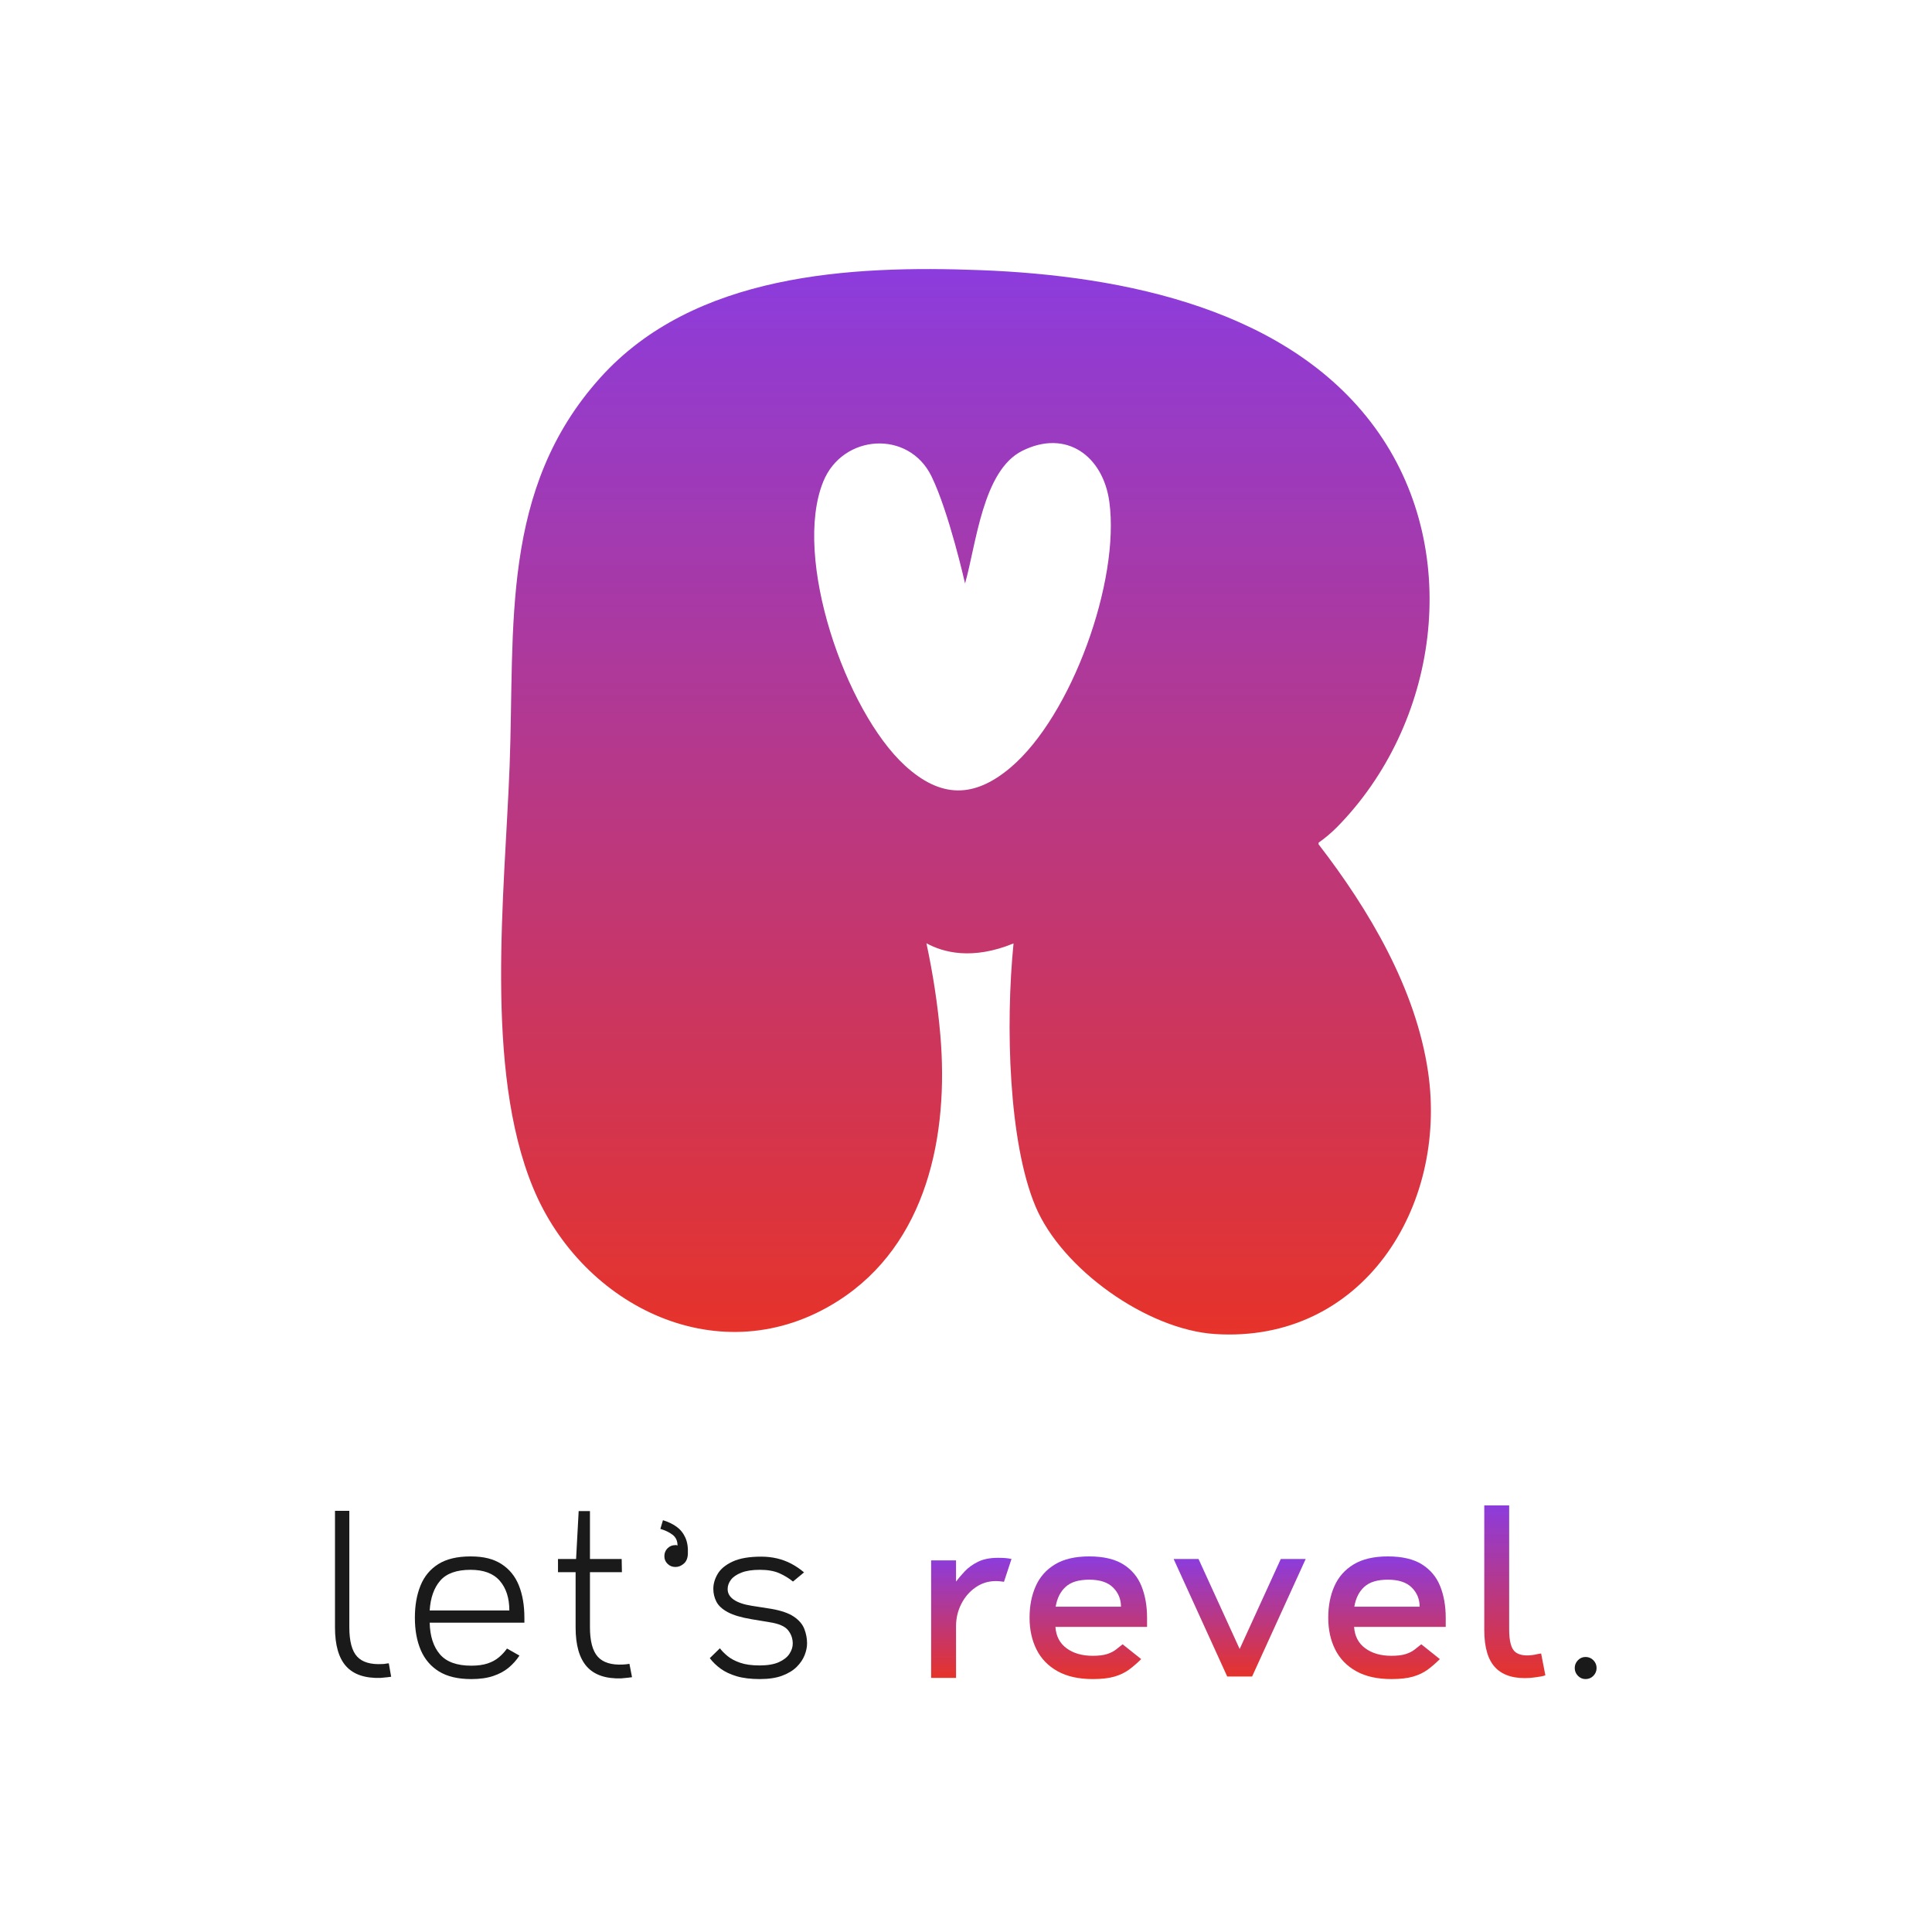
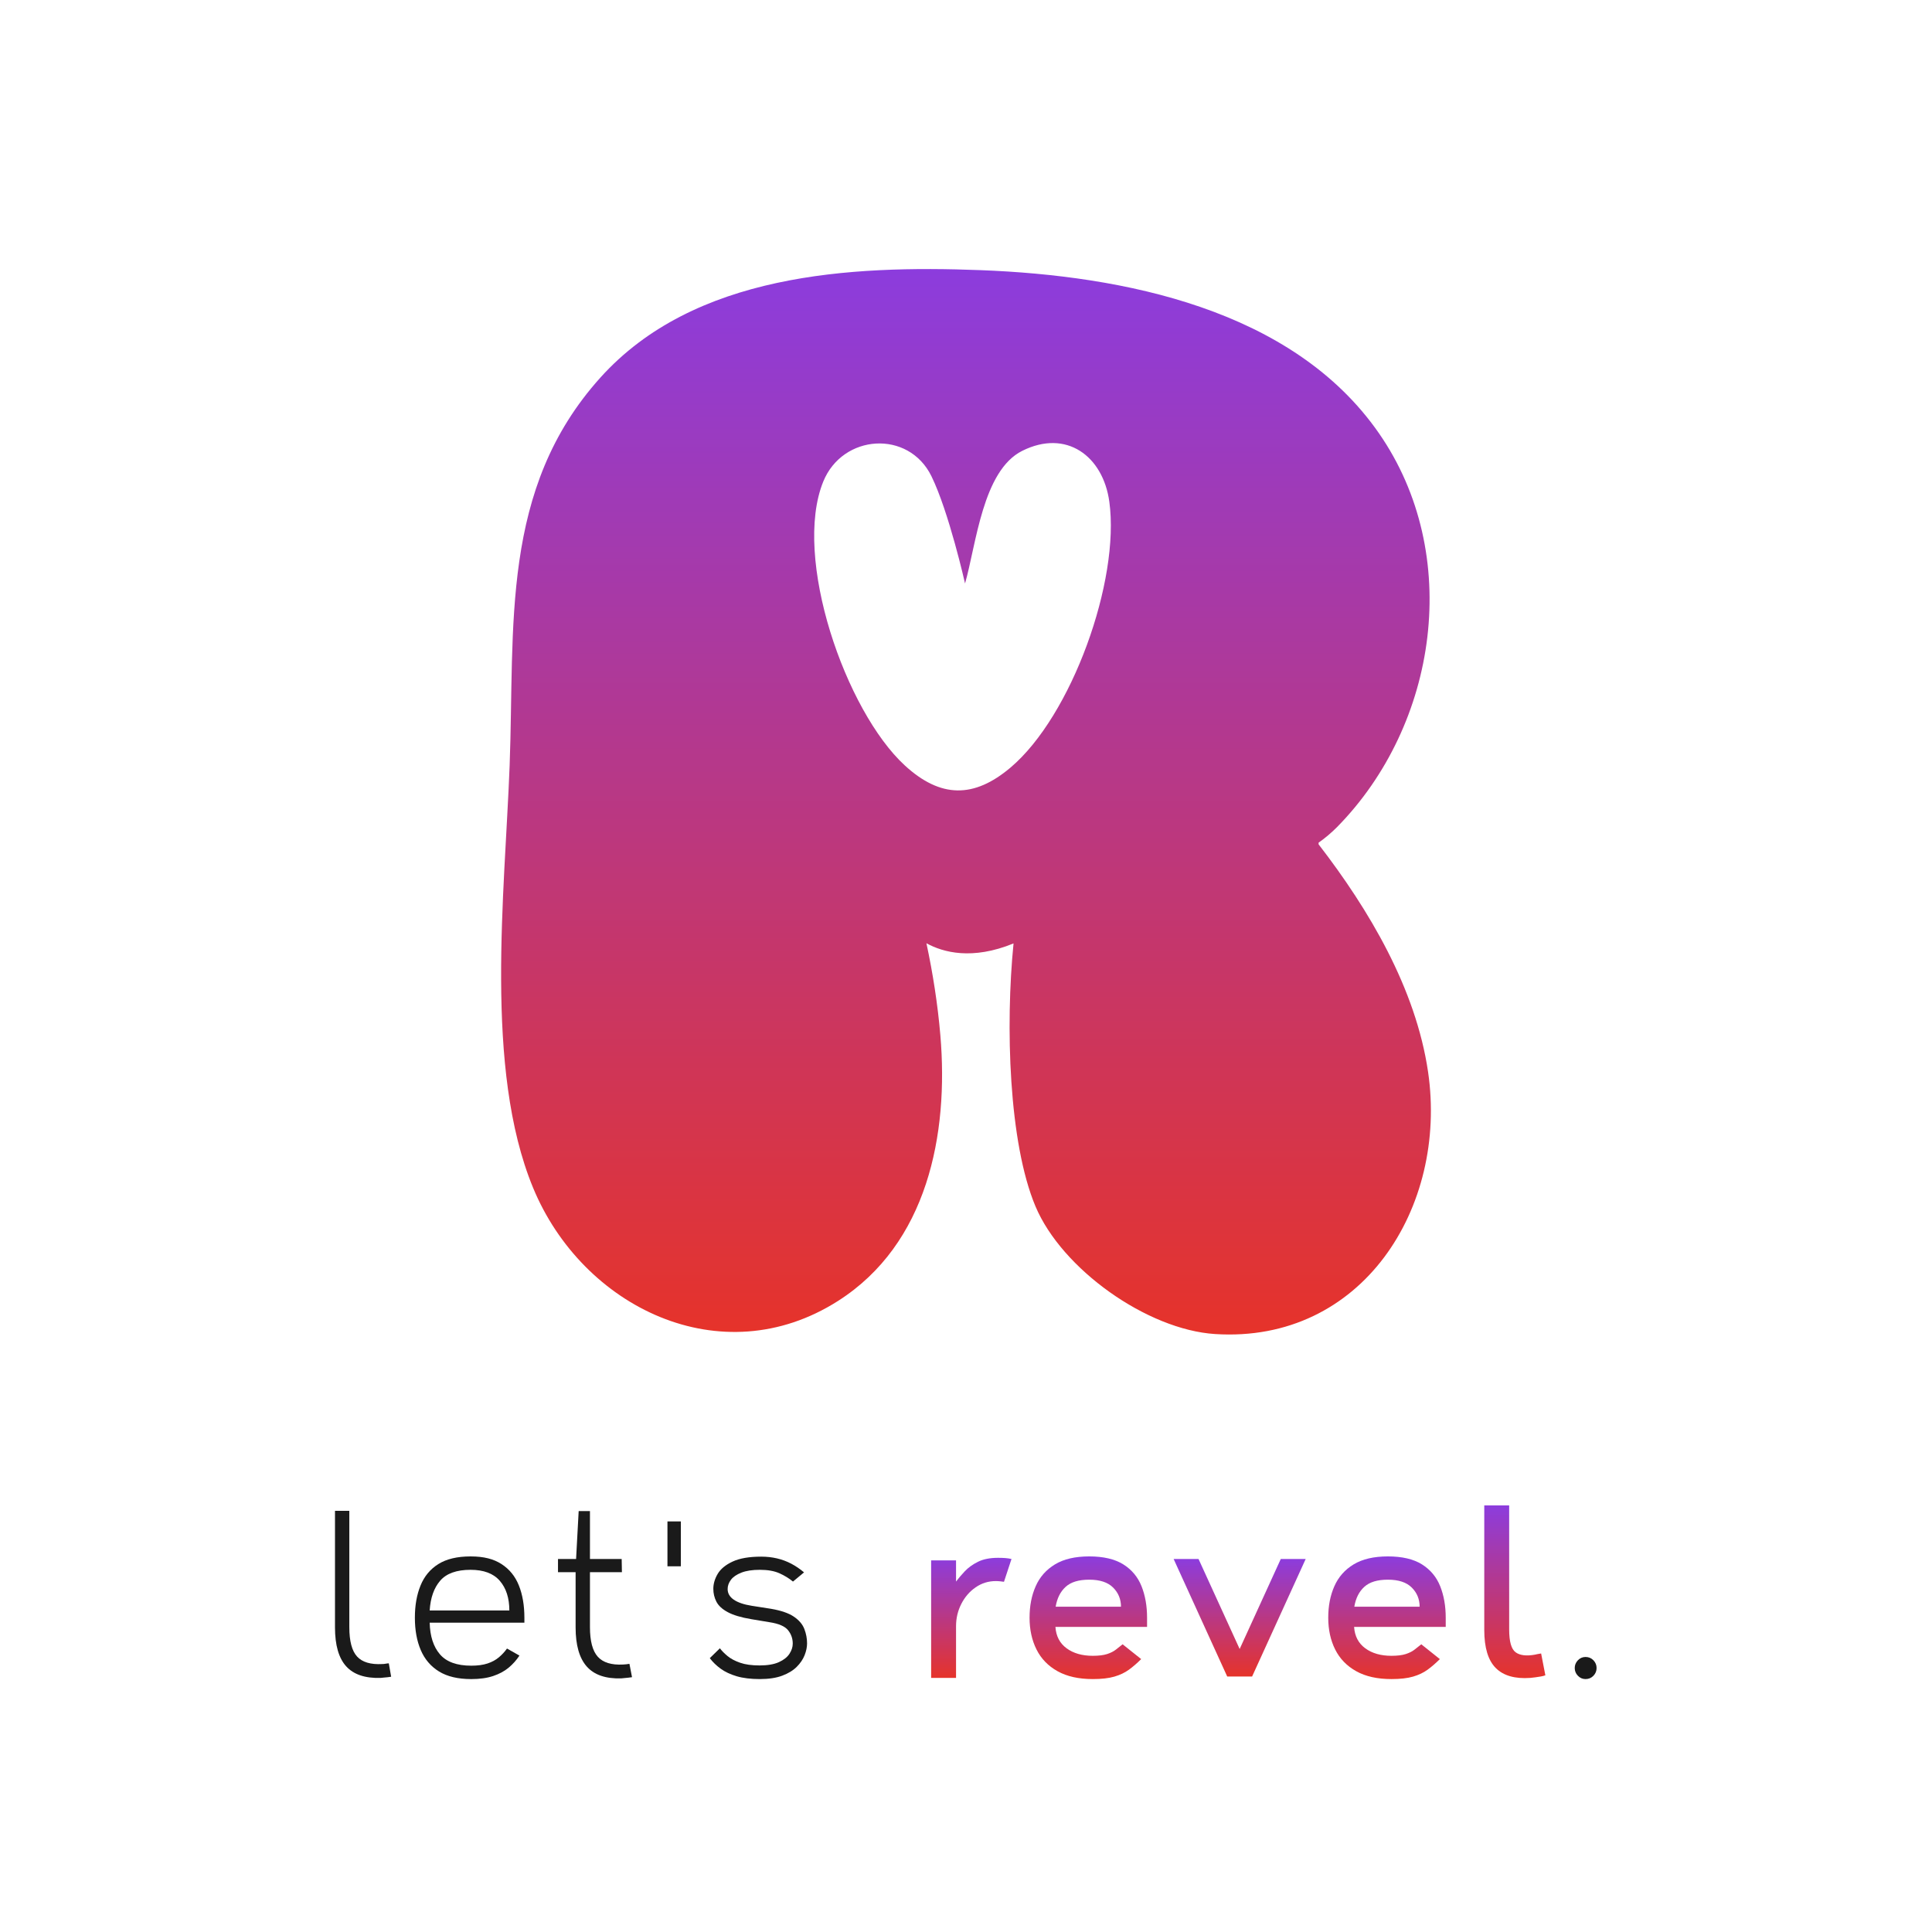
<svg xmlns="http://www.w3.org/2000/svg" xmlns:xlink="http://www.w3.org/1999/xlink" id="Ebene_1" version="1.1" viewBox="0 0 2000 2000">
  <defs>
    <style>
      .st0 {
        fill: url(#Gradient5);
      }

      .st1 {
        fill: url(#Gradient3);
      }

      .st2 {
        fill: url(#Gradient1);
      }

      .st3 {
        fill: url(#Gradient4);
      }

      .st4 {
        fill: url(#Gradient2);
      }

      .st5 {
        fill: url(#Gradient);
      }

      .st6 {
        fill: #1a1a1a;
      }
    </style>
    <linearGradient id="Gradient" x1="1000.01" y1="1381.47" x2="1000.01" y2="278.53" gradientUnits="userSpaceOnUse">
      <stop offset="0" stop-color="#e6332a" />
      <stop offset="1" stop-color="#8c3cdd" />
    </linearGradient>
    <linearGradient id="Gradient1" data-name="Gradient" x1="1005.49" y1="1736.95" x2="1005.49" y2="1612.65" xlink:href="#Gradient" />
    <linearGradient id="Gradient2" data-name="Gradient" x1="1126.63" y1="1738.17" x2="1126.63" y2="1611.19" xlink:href="#Gradient" />
    <linearGradient id="Gradient3" data-name="Gradient" x1="1283.28" y1="1735.49" x2="1283.28" y2="1613.87" xlink:href="#Gradient" />
    <linearGradient id="Gradient4" data-name="Gradient" x1="1435.8" y1="1738.17" x2="1435.8" y2="1611.19" xlink:href="#Gradient" />
    <linearGradient id="Gradient5" data-name="Gradient" x1="1568.13" y1="1737.17" x2="1568.13" y2="1558.41" xlink:href="#Gradient" />
  </defs>
  <path class="st5" d="M1478.34,1109.67c-12.63-86.17-61.03-167.86-113.34-235.62v-1.72c5.99-4.12,13.65-10.59,18.94-15.96,104.8-106.34,130.42-282.68,43.51-407.91-89.29-128.67-264.9-163.13-411.99-168.79-135.71-5.22-296.99,3.58-393.92,111.19-104,115.47-88.53,257.18-93.97,401.65-4.98,132.17-26.58,313.8,24.24,436.99,51.01,123.68,194.79,194.37,315.81,117.17,92.45-58.98,114.64-172.23,105.83-275.04-2.75-32.05-7.69-63.81-14.42-95.18,17.33,9.51,47.39,17.7,90.18.19-8.47,84.8-5.07,206.06,22.7,272.14,27.28,64.93,115.51,127.73,185.97,132.22,152.23,9.7,240.98-131.21,220.46-271.33ZM1046.01,794.64c-37.7,31.83-72.22,31.79-109.24-2.16-61.5-56.39-116.52-215.16-84.54-293.94,20-49.26,88.33-53.89,111.99-5.57,18.13,37.04,34.79,111.03,34.79,111.03,11.57-40.35,18.17-116.78,59.17-137.27,45.78-22.89,83.72,5.48,90.19,52.64,11.21,81.79-38.94,221.74-102.36,275.27Z" />
  <g>
    <path class="st6" d="M404.92,1735.74c-.97.16-2.11.32-3.41.49-1.3.16-2.6.28-3.89.37-1.3.08-2.52.2-3.65.37-16.06.49-27.94-3.53-35.64-12.04-7.7-8.51-11.55-21.93-11.55-40.26v-120.65h14.84v120.41c0,14.44,2.68,24.57,8.03,30.41,5.35,5.84,14.03,8.43,26.03,7.78,1.13,0,2.35-.12,3.65-.37,1.3-.24,2.35-.37,3.16-.37l2.43,13.86Z" />
    <path class="st6" d="M542.84,1679.79h-98.03c.32,13.95,3.85,24.85,10.58,32.72,6.73,7.87,17.55,11.8,32.47,11.8,6.65,0,12.28-.77,16.91-2.31,4.62-1.54,8.55-3.69,11.8-6.45,3.24-2.76,6-5.75,8.27-9l12.89,7.3c-3.08,4.7-6.81,8.88-11.19,12.53-4.38,3.65-9.73,6.53-16.06,8.64-6.32,2.11-13.87,3.16-22.62,3.16-13.79,0-24.93-2.64-33.45-7.91-8.51-5.27-14.8-12.65-18.85-22.14-4.06-9.49-6.08-20.63-6.08-33.45s1.95-23.76,5.84-33.32c3.89-9.57,10.05-16.99,18.49-22.26,8.43-5.27,19.54-7.9,33.33-7.9s23.8,2.64,31.99,7.9c8.19,5.27,14.19,12.65,18,22.14,3.81,9.49,5.72,20.64,5.72,33.45v5.11ZM444.81,1667.14h82.46c0-12.81-3.28-23.03-9.85-30.65-6.57-7.62-16.66-11.43-30.28-11.43-14.44,0-24.9,3.73-31.38,11.19-6.49,7.46-10.14,17.76-10.95,30.89Z" />
    <path class="st6" d="M654.25,1736.22c-1.14.16-2.35.32-3.65.49-1.3.16-2.55.28-3.77.37-1.22.08-2.47.2-3.77.37-16.06.49-27.94-3.61-35.64-12.28-7.7-8.67-11.55-22.18-11.55-40.5v-57.16h-18.24v-13.62h18.73l2.68-49.62h11.68v49.62h32.84l.24,13.62h-33.08v56.92c0,14.44,2.71,24.65,8.15,30.65,5.43,6,14.15,8.68,26.15,8.03.97,0,2.03-.08,3.16-.24,1.13-.16,2.27-.32,3.41-.49l2.68,13.86Z" />
-     <path class="st6" d="M698.94,1599.52c-3.08,0-5.72,1.09-7.91,3.28-2.19,2.19-3.28,4.91-3.28,8.15s1.09,5.72,3.28,7.9,4.91,3.28,8.15,3.28,5.96-1.13,8.64-3.41c2.68-2.27,4.1-5.67,4.26-10.22.33-6.65-.57-12.28-2.68-16.91-2.11-4.62-5.15-8.35-9.12-11.19-3.97-2.83-8.64-5.07-13.99-6.69l-2.68,9c5.03,1.46,9.24,3.49,12.65,6.08,3.41,2.6,5.11,6.33,5.11,11.19-.49-.32-.97-.49-1.46-.49h-.97Z" />
+     <path class="st6" d="M704.811 1621.427H690.946V1574.966H704.811Z" />
    <path class="st6" d="M820.87,1637.22c-3.89-3.24-8.51-6.08-13.86-8.51-5.35-2.43-12.16-3.65-20.43-3.65-7.78,0-14.15.97-19.1,2.92-4.95,1.95-8.56,4.42-10.82,7.42-2.27,3-3.41,6.2-3.41,9.61,0,4.38,2.11,8.03,6.32,10.95,4.22,2.92,10.38,5.03,18.49,6.32l20.19,3.16c10.38,1.79,18.24,4.5,23.6,8.15,5.35,3.65,8.96,7.9,10.82,12.77,1.86,4.86,2.8,9.81,2.8,14.84,0,3.89-.85,7.99-2.55,12.28-1.7,4.3-4.42,8.31-8.15,12.04-3.73,3.73-8.72,6.77-14.96,9.12-6.25,2.35-13.99,3.53-23.23,3.53s-17.39-.97-23.96-2.92c-6.57-1.95-12.08-4.54-16.54-7.78-4.46-3.24-8.23-6.89-11.31-10.95l10.46-10.22c1.95,2.6,4.58,5.27,7.91,8.03,3.32,2.76,7.66,5.07,13.01,6.93,5.35,1.87,12.08,2.8,20.19,2.8s14.92-1.13,19.95-3.41c5.02-2.27,8.67-5.15,10.95-8.64,2.27-3.49,3.41-7.01,3.41-10.58,0-5.19-1.62-9.81-4.87-13.86-3.25-4.05-9.65-6.81-19.22-8.27l-18.97-3.16c-10.54-1.78-18.65-4.22-24.32-7.3-5.68-3.08-9.57-6.69-11.68-10.82-2.11-4.14-3.16-8.55-3.16-13.26,0-5.19,1.5-10.34,4.5-15.45,3-5.11,8.15-9.36,15.45-12.77,7.3-3.41,17.19-5.11,29.68-5.11,5.67,0,11.11.61,16.3,1.82,5.19,1.22,10.1,3.04,14.72,5.47,4.62,2.43,9.04,5.43,13.26,9l-11.43,9.49Z" />
    <path class="st2" d="M1039.31,1637.46c-1.3-.16-2.64-.32-4.01-.49-1.38-.16-2.88-.24-4.5-.24-7.62,0-14.56,2.15-20.8,6.45-6.25,4.3-11.19,10.01-14.84,17.15-3.65,7.14-5.47,14.84-5.47,23.11v53.52h-25.78v-121.63h25.78v21.89c2.43-3.24,5.43-6.77,9-10.58,3.57-3.81,8.11-7.09,13.62-9.85,5.51-2.76,12.49-4.14,20.92-4.14,2.59,0,5.02.08,7.3.24,2.27.16,4.46.49,6.57.97l-7.78,23.6Z" />
    <path class="st4" d="M1187.44,1684.17h-94.87c.65,9.57,4.5,16.95,11.55,22.13,7.05,5.19,16.09,7.78,27.12,7.78,6.16,0,11.11-.61,14.84-1.82,3.73-1.22,6.77-2.75,9.12-4.62,2.35-1.86,4.66-3.69,6.93-5.47l19.22,15.32c-4.22,4.22-8.43,7.87-12.65,10.95-4.22,3.08-9.24,5.47-15.08,7.18-5.84,1.7-13.3,2.55-22.38,2.55-14.6,0-26.76-2.71-36.49-8.15-9.73-5.43-16.99-12.93-21.77-22.5-4.78-9.57-7.18-20.51-7.18-32.84s2.11-23.02,6.33-32.6c4.21-9.57,10.86-17.11,19.95-22.62,9.08-5.51,20.92-8.27,35.52-8.27s26.51,2.76,35.27,8.27c8.76,5.52,15.04,13.06,18.85,22.62,3.81,9.57,5.72,20.43,5.72,32.6v9.49ZM1092.82,1663.25h67.62c0-7.78-2.72-14.39-8.15-19.82-5.44-5.43-13.66-8.15-24.69-8.15s-19.02,2.47-24.45,7.42c-5.44,4.95-8.88,11.8-10.34,20.56Z" />
    <path class="st1" d="M1351.64,1613.87l-55.46,121.63h-25.78l-55.46-121.63h25.78l42.57,93.17,42.57-93.17h25.78Z" />
    <path class="st3" d="M1496.62,1684.17h-94.87c.65,9.57,4.5,16.95,11.55,22.13,7.05,5.19,16.09,7.78,27.12,7.78,6.16,0,11.1-.61,14.84-1.82,3.73-1.22,6.77-2.75,9.12-4.62,2.35-1.86,4.66-3.69,6.93-5.47l19.22,15.32c-4.22,4.22-8.43,7.87-12.65,10.95-4.22,3.08-9.24,5.47-15.08,7.18-5.84,1.7-13.3,2.55-22.38,2.55-14.6,0-26.76-2.71-36.49-8.15-9.73-5.43-16.99-12.93-21.77-22.5-4.78-9.57-7.17-20.51-7.17-32.84s2.1-23.02,6.32-32.6c4.22-9.57,10.86-17.11,19.95-22.62,9.08-5.51,20.92-8.27,35.51-8.27s26.52,2.76,35.27,8.27c8.76,5.52,15.04,13.06,18.85,22.62,3.81,9.57,5.72,20.43,5.72,32.6v9.49ZM1401.99,1663.25h67.62c0-7.78-2.72-14.39-8.15-19.82-5.44-5.43-13.66-8.15-24.69-8.15s-19.01,2.47-24.45,7.42c-5.44,4.95-8.88,11.8-10.34,20.56Z" />
    <path class="st0" d="M1599.75,1734.28c-1.3.49-2.88.89-4.74,1.22-1.87.32-3.73.61-5.59.85-1.87.24-3.61.44-5.23.61-15.89,1.13-27.81-2.27-35.76-10.22-7.95-7.94-11.92-21.08-11.92-39.41v-128.92h25.78v128.44c0,12.49,2.23,20.35,6.69,23.6,4.46,3.25,11.15,4.06,20.07,2.43,1.13-.32,3.24-.73,6.32-1.22l4.38,22.62Z" />
    <path class="st6" d="M1641.35,1738.17c-3.08,0-5.72-1.14-7.91-3.41-2.19-2.27-3.28-4.95-3.28-8.03s1.09-5.75,3.28-8.03c2.19-2.27,4.82-3.41,7.91-3.41,3.24,0,5.96,1.14,8.15,3.41,2.19,2.27,3.28,4.95,3.28,8.03s-1.09,5.76-3.28,8.03-4.91,3.41-8.15,3.41Z" />
  </g>
</svg>
